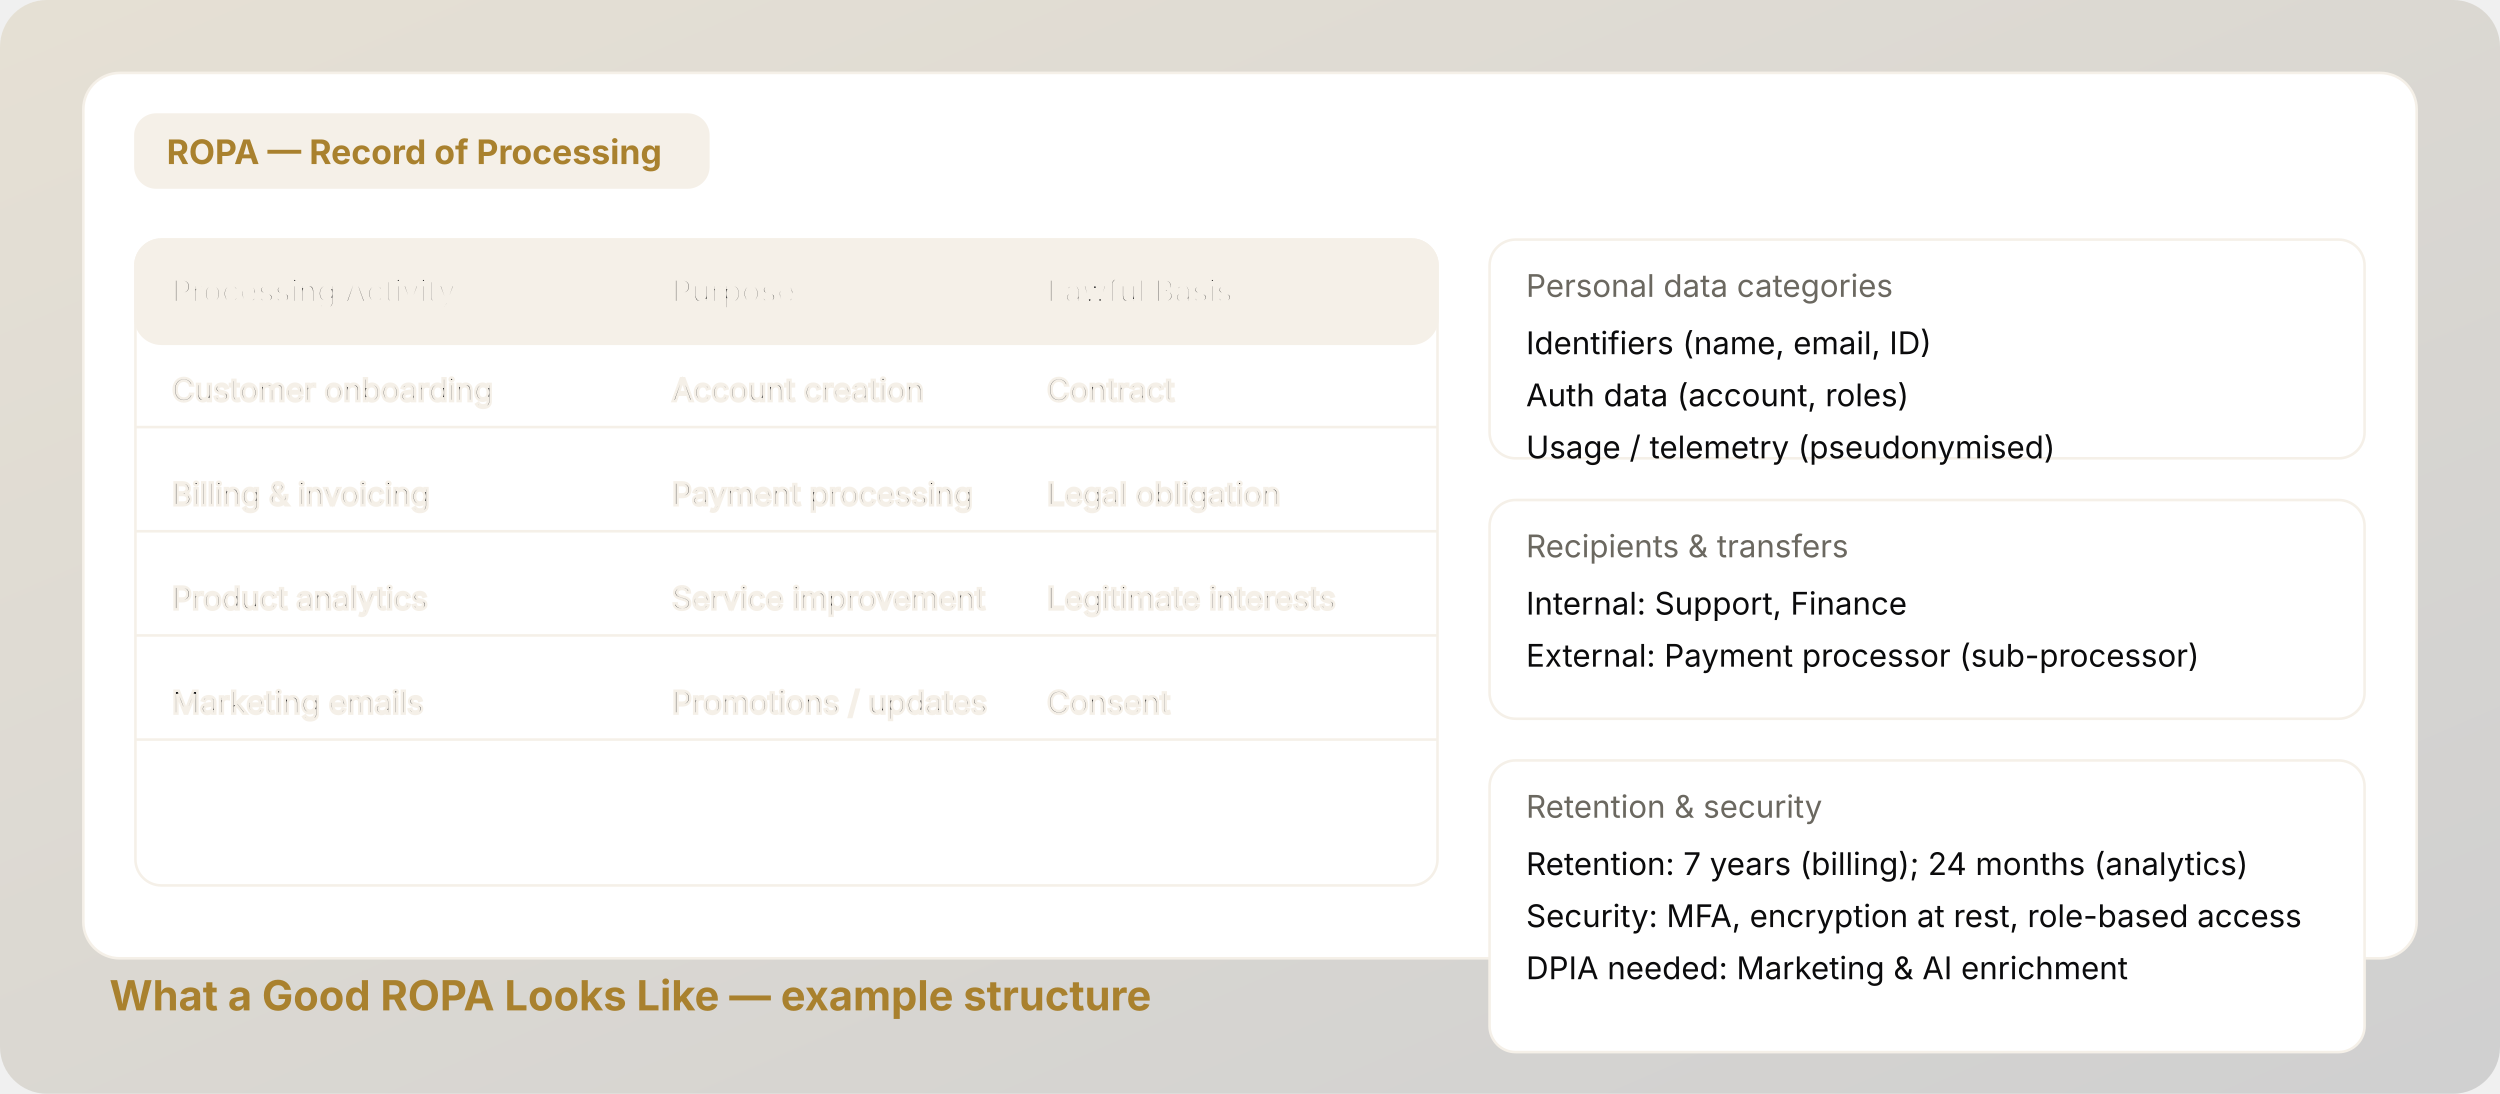
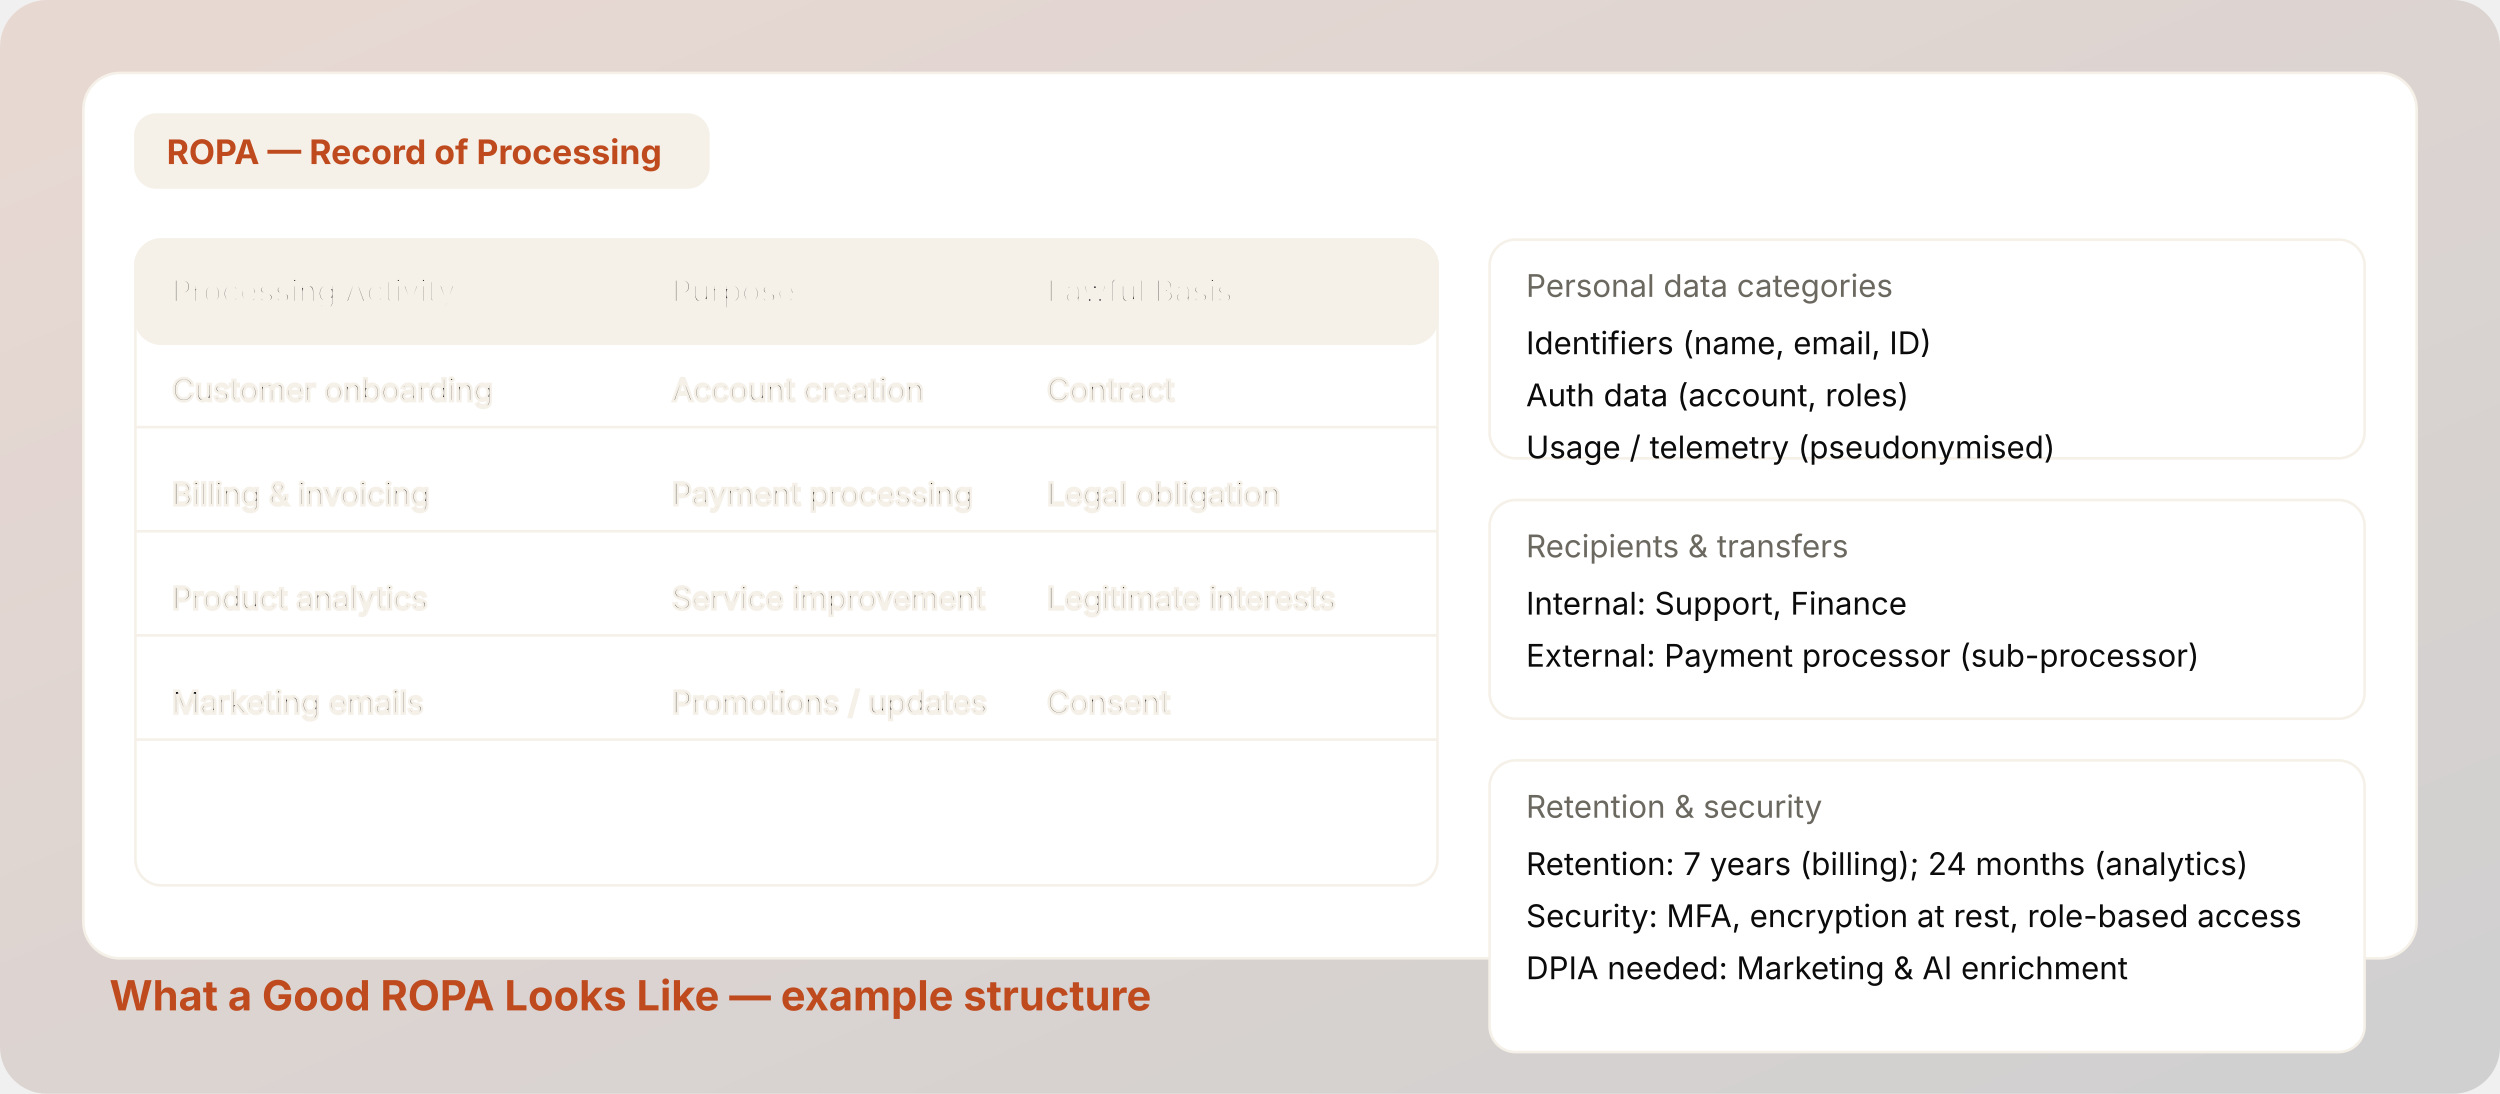
<svg xmlns="http://www.w3.org/2000/svg" viewBox="0 0 960 420">
  <defs>
    <linearGradient id="bg" x1="0" y1="0" x2="1" y2="1">
-       <stop offset="0" stop-color="#A9812E" stop-opacity=".14" />
+       <stop offset="0" stop-color="#BE4A1E" stop-opacity=".14" />
      <stop offset="1" stop-color="#0B0B0C" stop-opacity=".14" />
    </linearGradient>
  </defs>
  <rect x="0" y="0" width="960" height="420" rx="18" fill="url(#bg)" />
  <g transform="translate(32,28)" font-family="Inter, system-ui, -apple-system, Segoe UI, Roboto, Arial, sans-serif">
    <rect x="0" y="0" width="896" height="340" rx="14" fill="#fff" stroke="#F5F0E8" />
    <g transform="translate(20,16)">
      <rect width="220" height="28" rx="8" fill="#F5F0E8" stroke="#F5F0E8" />
-       <text x="12" y="19" font-size="13" fill="#A9812E" font-weight="700">ROPA — Record of Processing</text>
+       <text x="12" y="19" font-size="13" fill="#BE4A1E" font-weight="700">ROPA — Record of Processing</text>
    </g>
    <g transform="translate(20,64)" fill="none" stroke="#F5F0E8">
      <rect x="0" y="0" width="500" height="248" rx="10" fill="#fff" />
      <rect x="0" y="0" width="500" height="40" rx="10" fill="#F5F0E8" stroke="#F5F0E8" />
      <text x="14" y="24" font-size="12" fill="#0B0B0C">Processing Activity</text>
      <text x="206" y="24" font-size="12" fill="#0B0B0C">Purpose</text>
      <text x="350" y="24" font-size="12" fill="#0B0B0C">Lawful Basis</text>
      <g font-size="12" fill="#0B0B0C">
        <line x1="0" y1="72" x2="500" y2="72" />
        <line x1="0" y1="112" x2="500" y2="112" />
        <line x1="0" y1="152" x2="500" y2="152" />
        <line x1="0" y1="192" x2="500" y2="192" />
        <text x="14" y="62">Customer onboarding</text>
        <text x="206" y="62">Account creation</text>
        <text x="350" y="62">Contract</text>
        <text x="14" y="102">Billing &amp; invoicing</text>
        <text x="206" y="102">Payment processing</text>
        <text x="350" y="102">Legal obligation</text>
        <text x="14" y="142">Product analytics</text>
        <text x="206" y="142">Service improvement</text>
        <text x="350" y="142">Legitimate interests</text>
        <text x="14" y="182">Marketing emails</text>
        <text x="206" y="182">Promotions / updates</text>
        <text x="350" y="182">Consent</text>
      </g>
    </g>
    <g transform="translate(540,64)">
      <rect width="336" height="84" rx="10" fill="#fff" stroke="#F5F0E8" />
      <text x="14" y="22" font-size="12" fill="#6B6860">Personal data categories</text>
      <g font-size="12" fill="#0B0B0C">
        <text x="14" y="44">Identifiers (name, email, ID)</text>
        <text x="14" y="64">Auth data (account, roles)</text>
        <text x="14" y="84">Usage / telemetry (pseudonymised)</text>
      </g>
      <g transform="translate(0,100)">
        <rect width="336" height="84" rx="10" fill="#fff" stroke="#F5F0E8" />
        <text x="14" y="22" font-size="12" fill="#6B6860">Recipients &amp; transfers</text>
        <g font-size="12" fill="#0B0B0C">
          <text x="14" y="44">Internal: Support, Finance</text>
          <text x="14" y="64">External: Payment processor (sub-processor)</text>
        </g>
      </g>
      <g transform="translate(0,200)">
        <rect width="336" height="112" rx="10" fill="#fff" stroke="#F5F0E8" />
        <text x="14" y="22" font-size="12" fill="#6B6860">Retention &amp; security</text>
        <g font-size="12" fill="#0B0B0C">
          <text x="14" y="44">Retention: 7 years (billing); 24 months (analytics)</text>
          <text x="14" y="64">Security: MFA, encryption at rest, role-based access</text>
          <text x="14" y="84">DPIA needed: Marketing &amp; AI enrichment</text>
        </g>
      </g>
    </g>
  </g>
-   <text x="42" y="388" font-family="Inter, system-ui, -apple-system, Segoe UI, Roboto, Arial, sans-serif" font-size="16" fill="#A9812E" font-weight="700">
+   <text x="42" y="388" font-family="Inter, system-ui, -apple-system, Segoe UI, Roboto, Arial, sans-serif" font-size="16" fill="#BE4A1E" font-weight="700">
    What a Good ROPA Looks Like — example structure
  </text>
</svg>
